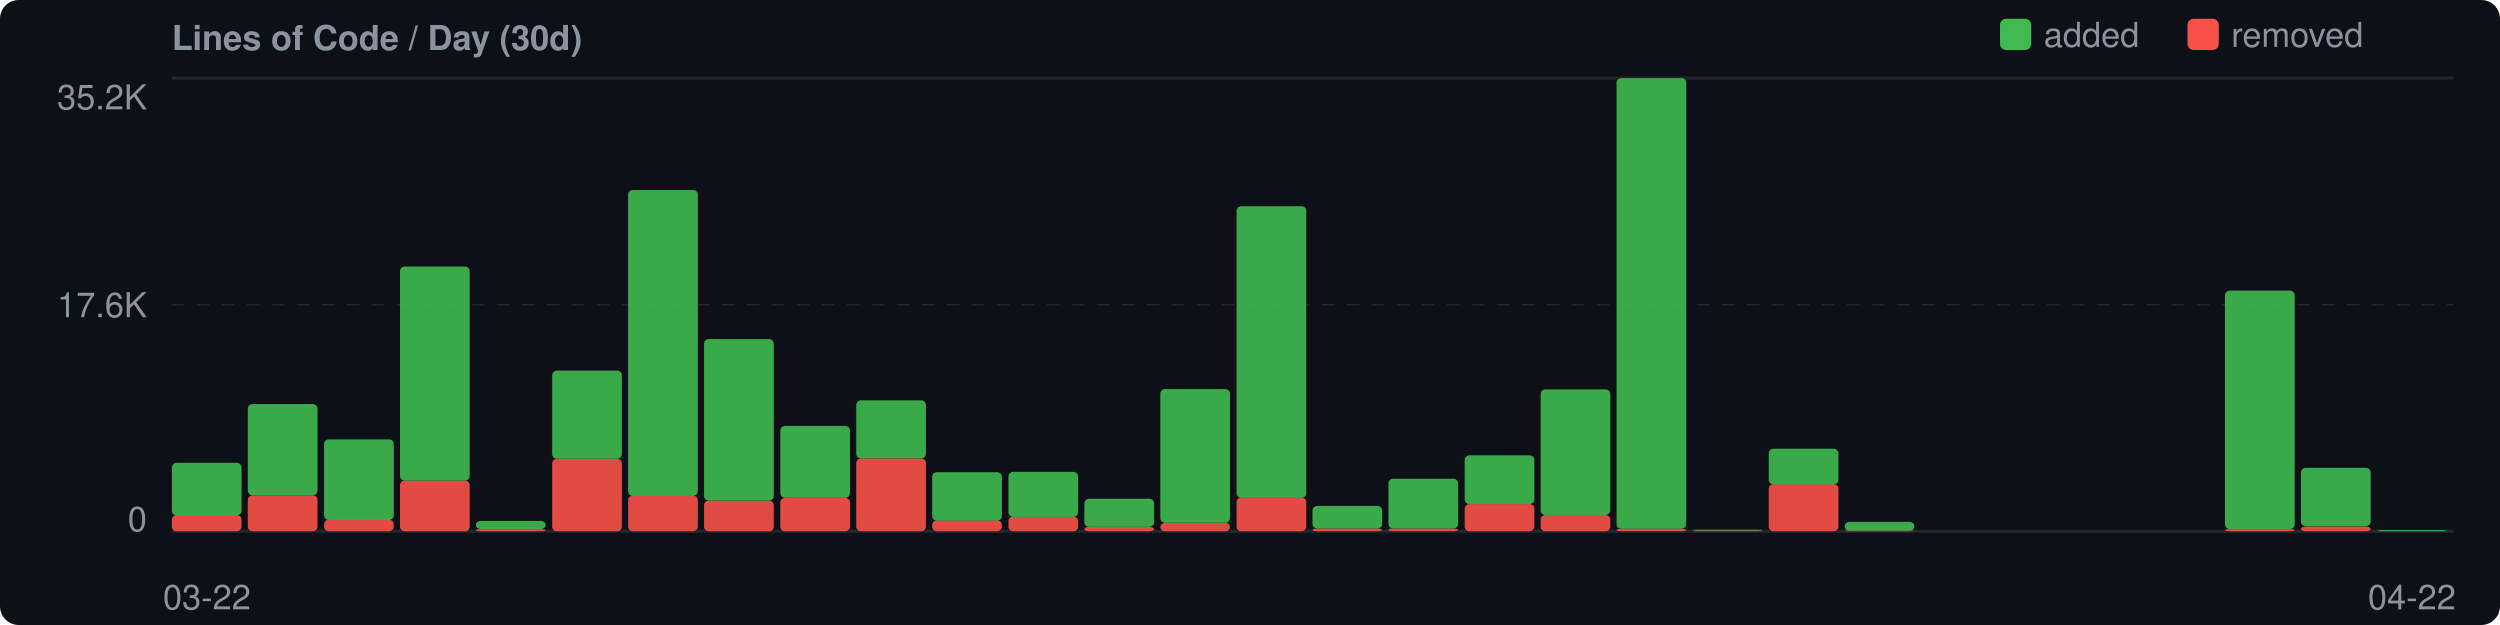
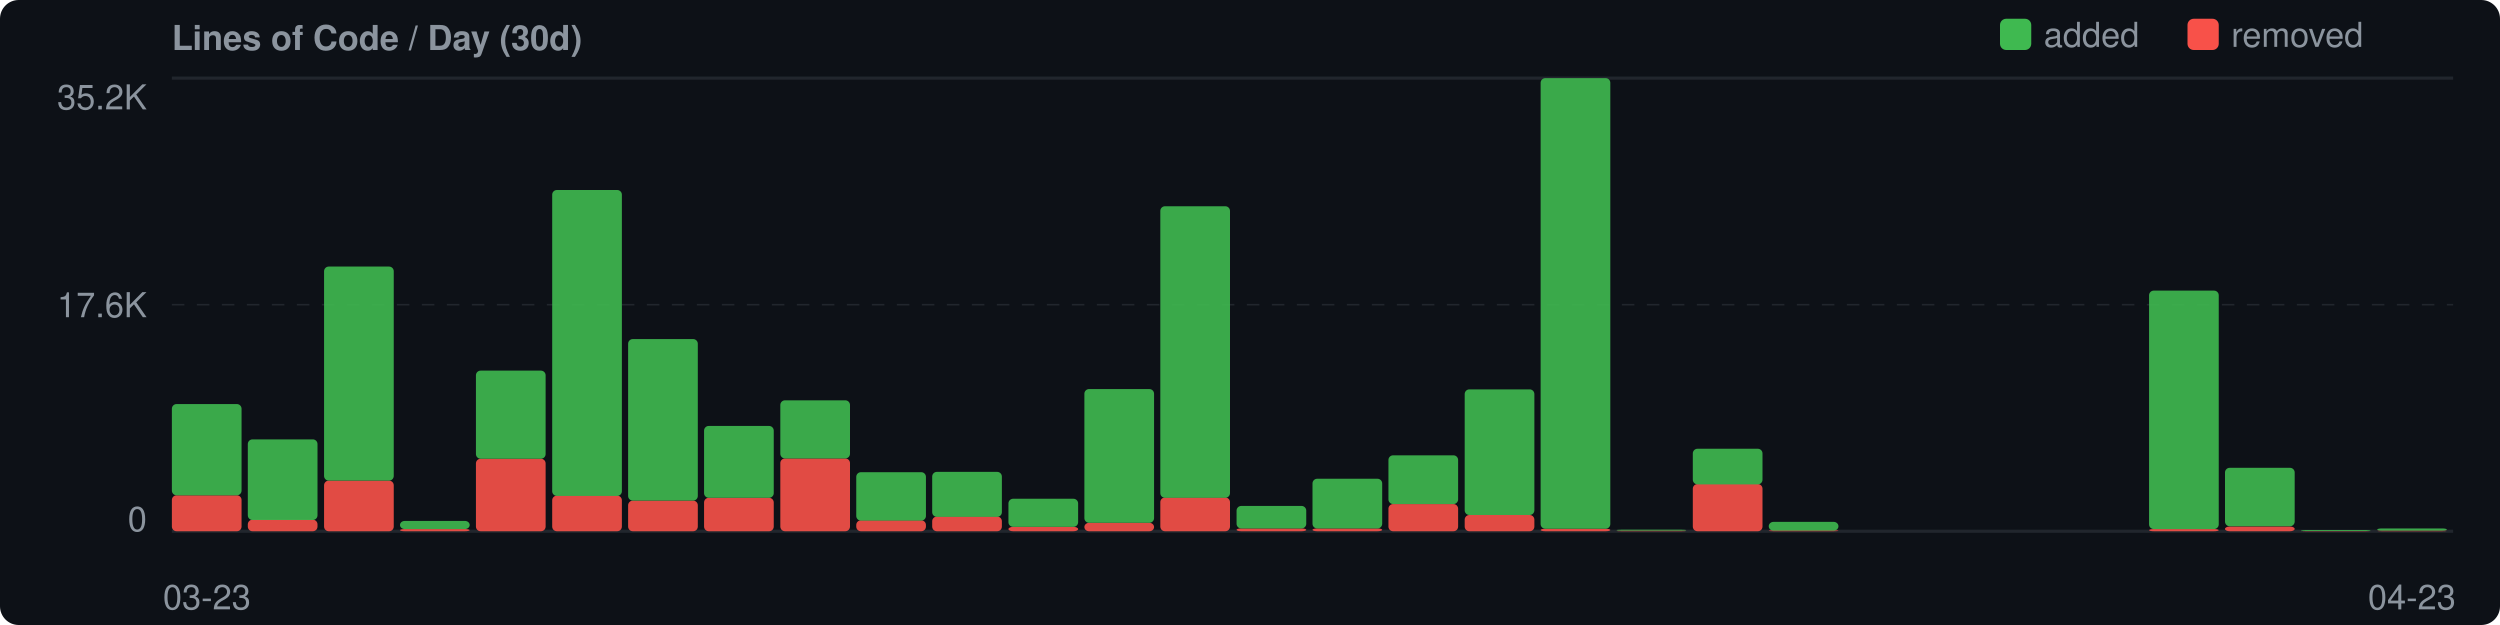
<svg xmlns="http://www.w3.org/2000/svg" width="800" height="200" viewBox="0 0 800 200">
  <rect width="800" height="200" fill="#0d1117" rx="6" />
  <style>text { font-family: system-ui, -apple-system, 'Segoe UI', Helvetica, Arial, sans-serif; fill: #8b949e; font-size: 11px; }</style>
  <text x="55" y="16" fill="#c9d1d9" font-size="13" font-weight="600">Lines of Code / Day (30d)</text>
  <rect x="640" y="6" width="10" height="10" fill="#3fb950" rx="2" />
  <text x="654" y="15" font-size="10" fill="#c9d1d9">added</text>
  <rect x="700" y="6" width="10" height="10" fill="#f85149" rx="2" />
  <text x="714" y="15" font-size="10" fill="#c9d1d9">removed</text>
  <text x="47" y="35" text-anchor="end" font-size="10">35.2K</text>
  <text x="47" y="170" text-anchor="end" font-size="10">0</text>
  <line x1="55" y1="25" x2="785" y2="25" stroke="#21262d" stroke-width="1" />
  <line x1="55" y1="170" x2="785" y2="170" stroke="#21262d" stroke-width="1" />
  <line x1="55" y1="97.5" x2="785" y2="97.5" stroke="#21262d" stroke-width="0.5" stroke-dasharray="4,4" />
  <text x="47" y="101.5" text-anchor="end" font-size="10">17.6K</text>
-   <rect x="55.0" y="164.8" width="22.3" height="5.2" fill="#f85149" rx="1.5" opacity="0.9" />
-   <rect x="55.0" y="148.1" width="22.3" height="16.8" fill="#3fb950" rx="1.5" opacity="0.9" />
-   <text x="66.2" y="195" text-anchor="middle" font-size="10">03-22</text>
-   <rect x="79.3" y="158.5" width="22.3" height="11.5" fill="#f85149" rx="1.5" opacity="0.9" />
-   <rect x="79.3" y="129.3" width="22.3" height="29.2" fill="#3fb950" rx="1.5" opacity="0.9" />
-   <rect x="103.7" y="166.3" width="22.3" height="3.7" fill="#f85149" rx="1.5" opacity="0.9" />
-   <rect x="103.7" y="140.6" width="22.3" height="25.8" fill="#3fb950" rx="1.5" opacity="0.9" />
-   <rect x="128.0" y="153.8" width="22.3" height="16.2" fill="#f85149" rx="1.5" opacity="0.9" />
-   <rect x="128.0" y="85.3" width="22.3" height="68.5" fill="#3fb950" rx="1.5" opacity="0.9" />
-   <rect x="152.3" y="169.3" width="22.3" height="0.7" fill="#f85149" rx="1.5" opacity="0.9" />
-   <rect x="152.3" y="166.7" width="22.3" height="2.6" fill="#3fb950" rx="1.5" opacity="0.9" />
-   <rect x="176.7" y="146.8" width="22.3" height="23.2" fill="#f85149" rx="1.5" opacity="0.9" />
-   <rect x="176.7" y="118.6" width="22.3" height="28.2" fill="#3fb950" rx="1.5" opacity="0.9" />
-   <rect x="201.0" y="158.6" width="22.3" height="11.4" fill="#f85149" rx="1.5" opacity="0.9" />
-   <rect x="201.0" y="60.8" width="22.3" height="97.9" fill="#3fb950" rx="1.5" opacity="0.9" />
-   <rect x="225.3" y="160.2" width="22.3" height="9.8" fill="#f85149" rx="1.5" opacity="0.9" />
-   <rect x="225.3" y="108.5" width="22.3" height="51.7" fill="#3fb950" rx="1.5" opacity="0.9" />
-   <rect x="249.7" y="159.3" width="22.3" height="10.7" fill="#f85149" rx="1.5" opacity="0.9" />
-   <rect x="249.7" y="136.3" width="22.3" height="23.0" fill="#3fb950" rx="1.5" opacity="0.9" />
-   <rect x="274.0" y="146.7" width="22.3" height="23.3" fill="#f85149" rx="1.5" opacity="0.9" />
-   <rect x="274.0" y="128.1" width="22.3" height="18.6" fill="#3fb950" rx="1.5" opacity="0.9" />
-   <rect x="298.3" y="166.5" width="22.3" height="3.5" fill="#f85149" rx="1.5" opacity="0.9" />
-   <rect x="298.3" y="151.1" width="22.3" height="15.5" fill="#3fb950" rx="1.5" opacity="0.9" />
-   <rect x="322.7" y="165.3" width="22.3" height="4.7" fill="#f85149" rx="1.5" opacity="0.9" />
-   <rect x="322.7" y="151.0" width="22.3" height="14.4" fill="#3fb950" rx="1.5" opacity="0.9" />
-   <rect x="347.0" y="168.6" width="22.3" height="1.4" fill="#f85149" rx="1.5" opacity="0.9" />
-   <rect x="347.0" y="159.6" width="22.3" height="9.0" fill="#3fb950" rx="1.5" opacity="0.9" />
-   <rect x="371.3" y="167.3" width="22.3" height="2.7" fill="#f85149" rx="1.5" opacity="0.9" />
-   <rect x="371.3" y="124.5" width="22.3" height="42.8" fill="#3fb950" rx="1.5" opacity="0.9" />
-   <rect x="395.7" y="159.2" width="22.3" height="10.8" fill="#f85149" rx="1.5" opacity="0.9" />
-   <rect x="395.7" y="66.0" width="22.3" height="93.3" fill="#3fb950" rx="1.5" opacity="0.9" />
+   <rect x="55.0" y="158.5" width="22.3" height="11.5" fill="#f85149" rx="1.5" opacity="0.9" />
+   <rect x="55.0" y="129.3" width="22.3" height="29.2" fill="#3fb950" rx="1.5" opacity="0.9" />
+   <text x="66.2" y="195" text-anchor="middle" font-size="10">03-23</text>
+   <rect x="79.3" y="166.3" width="22.3" height="3.7" fill="#f85149" rx="1.5" opacity="0.9" />
+   <rect x="79.3" y="140.6" width="22.3" height="25.8" fill="#3fb950" rx="1.5" opacity="0.9" />
+   <rect x="103.7" y="153.8" width="22.3" height="16.2" fill="#f85149" rx="1.5" opacity="0.9" />
+   <rect x="103.7" y="85.3" width="22.3" height="68.5" fill="#3fb950" rx="1.5" opacity="0.9" />
+   <rect x="128.0" y="169.3" width="22.3" height="0.7" fill="#f85149" rx="1.5" opacity="0.9" />
+   <rect x="128.0" y="166.7" width="22.3" height="2.6" fill="#3fb950" rx="1.5" opacity="0.9" />
+   <rect x="152.3" y="146.8" width="22.3" height="23.2" fill="#f85149" rx="1.5" opacity="0.9" />
+   <rect x="152.3" y="118.6" width="22.3" height="28.2" fill="#3fb950" rx="1.5" opacity="0.9" />
+   <rect x="176.7" y="158.6" width="22.3" height="11.4" fill="#f85149" rx="1.5" opacity="0.9" />
+   <rect x="176.7" y="60.8" width="22.3" height="97.9" fill="#3fb950" rx="1.5" opacity="0.9" />
+   <rect x="201.0" y="160.2" width="22.3" height="9.8" fill="#f85149" rx="1.5" opacity="0.9" />
+   <rect x="201.0" y="108.5" width="22.3" height="51.7" fill="#3fb950" rx="1.5" opacity="0.9" />
+   <rect x="225.3" y="159.3" width="22.3" height="10.7" fill="#f85149" rx="1.5" opacity="0.9" />
+   <rect x="225.3" y="136.3" width="22.3" height="23.0" fill="#3fb950" rx="1.5" opacity="0.9" />
+   <rect x="249.7" y="146.7" width="22.3" height="23.3" fill="#f85149" rx="1.5" opacity="0.9" />
+   <rect x="249.7" y="128.1" width="22.3" height="18.6" fill="#3fb950" rx="1.5" opacity="0.9" />
+   <rect x="274.0" y="166.5" width="22.3" height="3.5" fill="#f85149" rx="1.5" opacity="0.9" />
+   <rect x="274.0" y="151.1" width="22.3" height="15.5" fill="#3fb950" rx="1.5" opacity="0.9" />
+   <rect x="298.3" y="165.3" width="22.3" height="4.7" fill="#f85149" rx="1.5" opacity="0.9" />
+   <rect x="298.3" y="151.0" width="22.3" height="14.4" fill="#3fb950" rx="1.5" opacity="0.9" />
+   <rect x="322.7" y="168.6" width="22.3" height="1.4" fill="#f85149" rx="1.5" opacity="0.9" />
+   <rect x="322.7" y="159.6" width="22.3" height="9.0" fill="#3fb950" rx="1.5" opacity="0.9" />
+   <rect x="347.0" y="167.3" width="22.3" height="2.7" fill="#f85149" rx="1.5" opacity="0.9" />
+   <rect x="347.0" y="124.5" width="22.3" height="42.8" fill="#3fb950" rx="1.5" opacity="0.9" />
+   <rect x="371.3" y="159.2" width="22.3" height="10.8" fill="#f85149" rx="1.5" opacity="0.9" />
+   <rect x="371.3" y="66.0" width="22.3" height="93.3" fill="#3fb950" rx="1.5" opacity="0.9" />
+   <rect x="395.7" y="169.1" width="22.3" height="0.9" fill="#f85149" rx="1.5" opacity="0.9" />
+   <rect x="395.7" y="161.9" width="22.3" height="7.2" fill="#3fb950" rx="1.5" opacity="0.9" />
  <rect x="420.0" y="169.1" width="22.3" height="0.9" fill="#f85149" rx="1.5" opacity="0.9" />
-   <rect x="420.0" y="161.9" width="22.3" height="7.2" fill="#3fb950" rx="1.5" opacity="0.9" />
-   <rect x="444.3" y="169.1" width="22.3" height="0.9" fill="#f85149" rx="1.5" opacity="0.9" />
-   <rect x="444.3" y="153.2" width="22.3" height="15.9" fill="#3fb950" rx="1.5" opacity="0.9" />
-   <rect x="468.7" y="161.3" width="22.3" height="8.7" fill="#f85149" rx="1.5" opacity="0.9" />
-   <rect x="468.7" y="145.7" width="22.3" height="15.6" fill="#3fb950" rx="1.5" opacity="0.9" />
-   <rect x="493.0" y="164.8" width="22.3" height="5.2" fill="#f85149" rx="1.5" opacity="0.9" />
-   <rect x="493.0" y="124.6" width="22.3" height="40.2" fill="#3fb950" rx="1.5" opacity="0.9" />
-   <rect x="517.3" y="169.2" width="22.3" height="0.8" fill="#f85149" rx="1.5" opacity="0.9" />
-   <rect x="517.3" y="25.0" width="22.3" height="144.2" fill="#3fb950" rx="1.5" opacity="0.9" />
-   <rect x="541.7" y="169.8" width="22.3" height="0.2" fill="#f85149" rx="1.5" opacity="0.9" />
-   <rect x="541.7" y="169.5" width="22.3" height="0.3" fill="#3fb950" rx="1.5" opacity="0.9" />
-   <rect x="566.0" y="154.9" width="22.3" height="15.1" fill="#f85149" rx="1.5" opacity="0.9" />
-   <rect x="566.0" y="143.6" width="22.3" height="11.4" fill="#3fb950" rx="1.5" opacity="0.9" />
-   <rect x="590.3" y="169.7" width="22.3" height="0.3" fill="#f85149" rx="1.5" opacity="0.9" />
-   <rect x="590.3" y="167.0" width="22.3" height="2.8" fill="#3fb950" rx="1.5" opacity="0.9" />
-   <rect x="663.3" y="170.0" width="22.3" height="0.0" fill="#f85149" rx="1.5" opacity="0.9" />
-   <rect x="663.3" y="169.9" width="22.3" height="0.0" fill="#3fb950" rx="1.5" opacity="0.9" />
-   <rect x="712.0" y="169.3" width="22.3" height="0.7" fill="#f85149" rx="1.5" opacity="0.9" />
-   <rect x="712.0" y="93.0" width="22.3" height="76.3" fill="#3fb950" rx="1.5" opacity="0.9" />
-   <rect x="736.3" y="168.5" width="22.3" height="1.5" fill="#f85149" rx="1.5" opacity="0.9" />
-   <rect x="736.3" y="149.7" width="22.3" height="18.7" fill="#3fb950" rx="1.5" opacity="0.9" />
-   <rect x="760.7" y="169.9" width="22.3" height="0.1" fill="#f85149" rx="1.5" opacity="0.9" />
-   <rect x="760.7" y="169.6" width="22.3" height="0.3" fill="#3fb950" rx="1.5" opacity="0.9" />
-   <text x="771.8" y="195" text-anchor="middle" font-size="10">04-22</text>
+   <rect x="420.0" y="153.2" width="22.3" height="15.9" fill="#3fb950" rx="1.5" opacity="0.9" />
+   <rect x="444.3" y="161.3" width="22.3" height="8.7" fill="#f85149" rx="1.5" opacity="0.9" />
+   <rect x="444.3" y="145.7" width="22.3" height="15.6" fill="#3fb950" rx="1.5" opacity="0.9" />
+   <rect x="468.7" y="164.8" width="22.3" height="5.2" fill="#f85149" rx="1.5" opacity="0.9" />
+   <rect x="468.7" y="124.6" width="22.3" height="40.2" fill="#3fb950" rx="1.5" opacity="0.9" />
+   <rect x="493.0" y="169.2" width="22.3" height="0.8" fill="#f85149" rx="1.5" opacity="0.9" />
+   <rect x="493.0" y="25.0" width="22.3" height="144.2" fill="#3fb950" rx="1.5" opacity="0.9" />
+   <rect x="517.3" y="169.8" width="22.3" height="0.2" fill="#f85149" rx="1.5" opacity="0.9" />
+   <rect x="517.3" y="169.5" width="22.3" height="0.3" fill="#3fb950" rx="1.5" opacity="0.9" />
+   <rect x="541.7" y="154.9" width="22.3" height="15.1" fill="#f85149" rx="1.5" opacity="0.9" />
+   <rect x="541.7" y="143.6" width="22.3" height="11.4" fill="#3fb950" rx="1.5" opacity="0.9" />
+   <rect x="566.0" y="169.7" width="22.3" height="0.3" fill="#f85149" rx="1.5" opacity="0.9" />
+   <rect x="566.0" y="167.0" width="22.3" height="2.8" fill="#3fb950" rx="1.5" opacity="0.9" />
+   <rect x="639.0" y="170.0" width="22.3" height="0.0" fill="#f85149" rx="1.5" opacity="0.9" />
+   <rect x="639.0" y="169.9" width="22.3" height="0.0" fill="#3fb950" rx="1.5" opacity="0.9" />
+   <rect x="687.7" y="169.3" width="22.3" height="0.7" fill="#f85149" rx="1.5" opacity="0.9" />
+   <rect x="687.7" y="93.0" width="22.3" height="76.3" fill="#3fb950" rx="1.5" opacity="0.9" />
+   <rect x="712.0" y="168.5" width="22.3" height="1.5" fill="#f85149" rx="1.5" opacity="0.9" />
+   <rect x="712.0" y="149.7" width="22.3" height="18.7" fill="#3fb950" rx="1.5" opacity="0.9" />
+   <rect x="736.3" y="169.9" width="22.3" height="0.1" fill="#f85149" rx="1.5" opacity="0.9" />
+   <rect x="736.3" y="169.6" width="22.3" height="0.3" fill="#3fb950" rx="1.5" opacity="0.9" />
+   <rect x="760.7" y="169.8" width="22.3" height="0.2" fill="#f85149" rx="1.5" opacity="0.9" />
+   <rect x="760.7" y="169.1" width="22.3" height="0.7" fill="#3fb950" rx="1.5" opacity="0.9" />
+   <text x="771.8" y="195" text-anchor="middle" font-size="10">04-23</text>
</svg>
